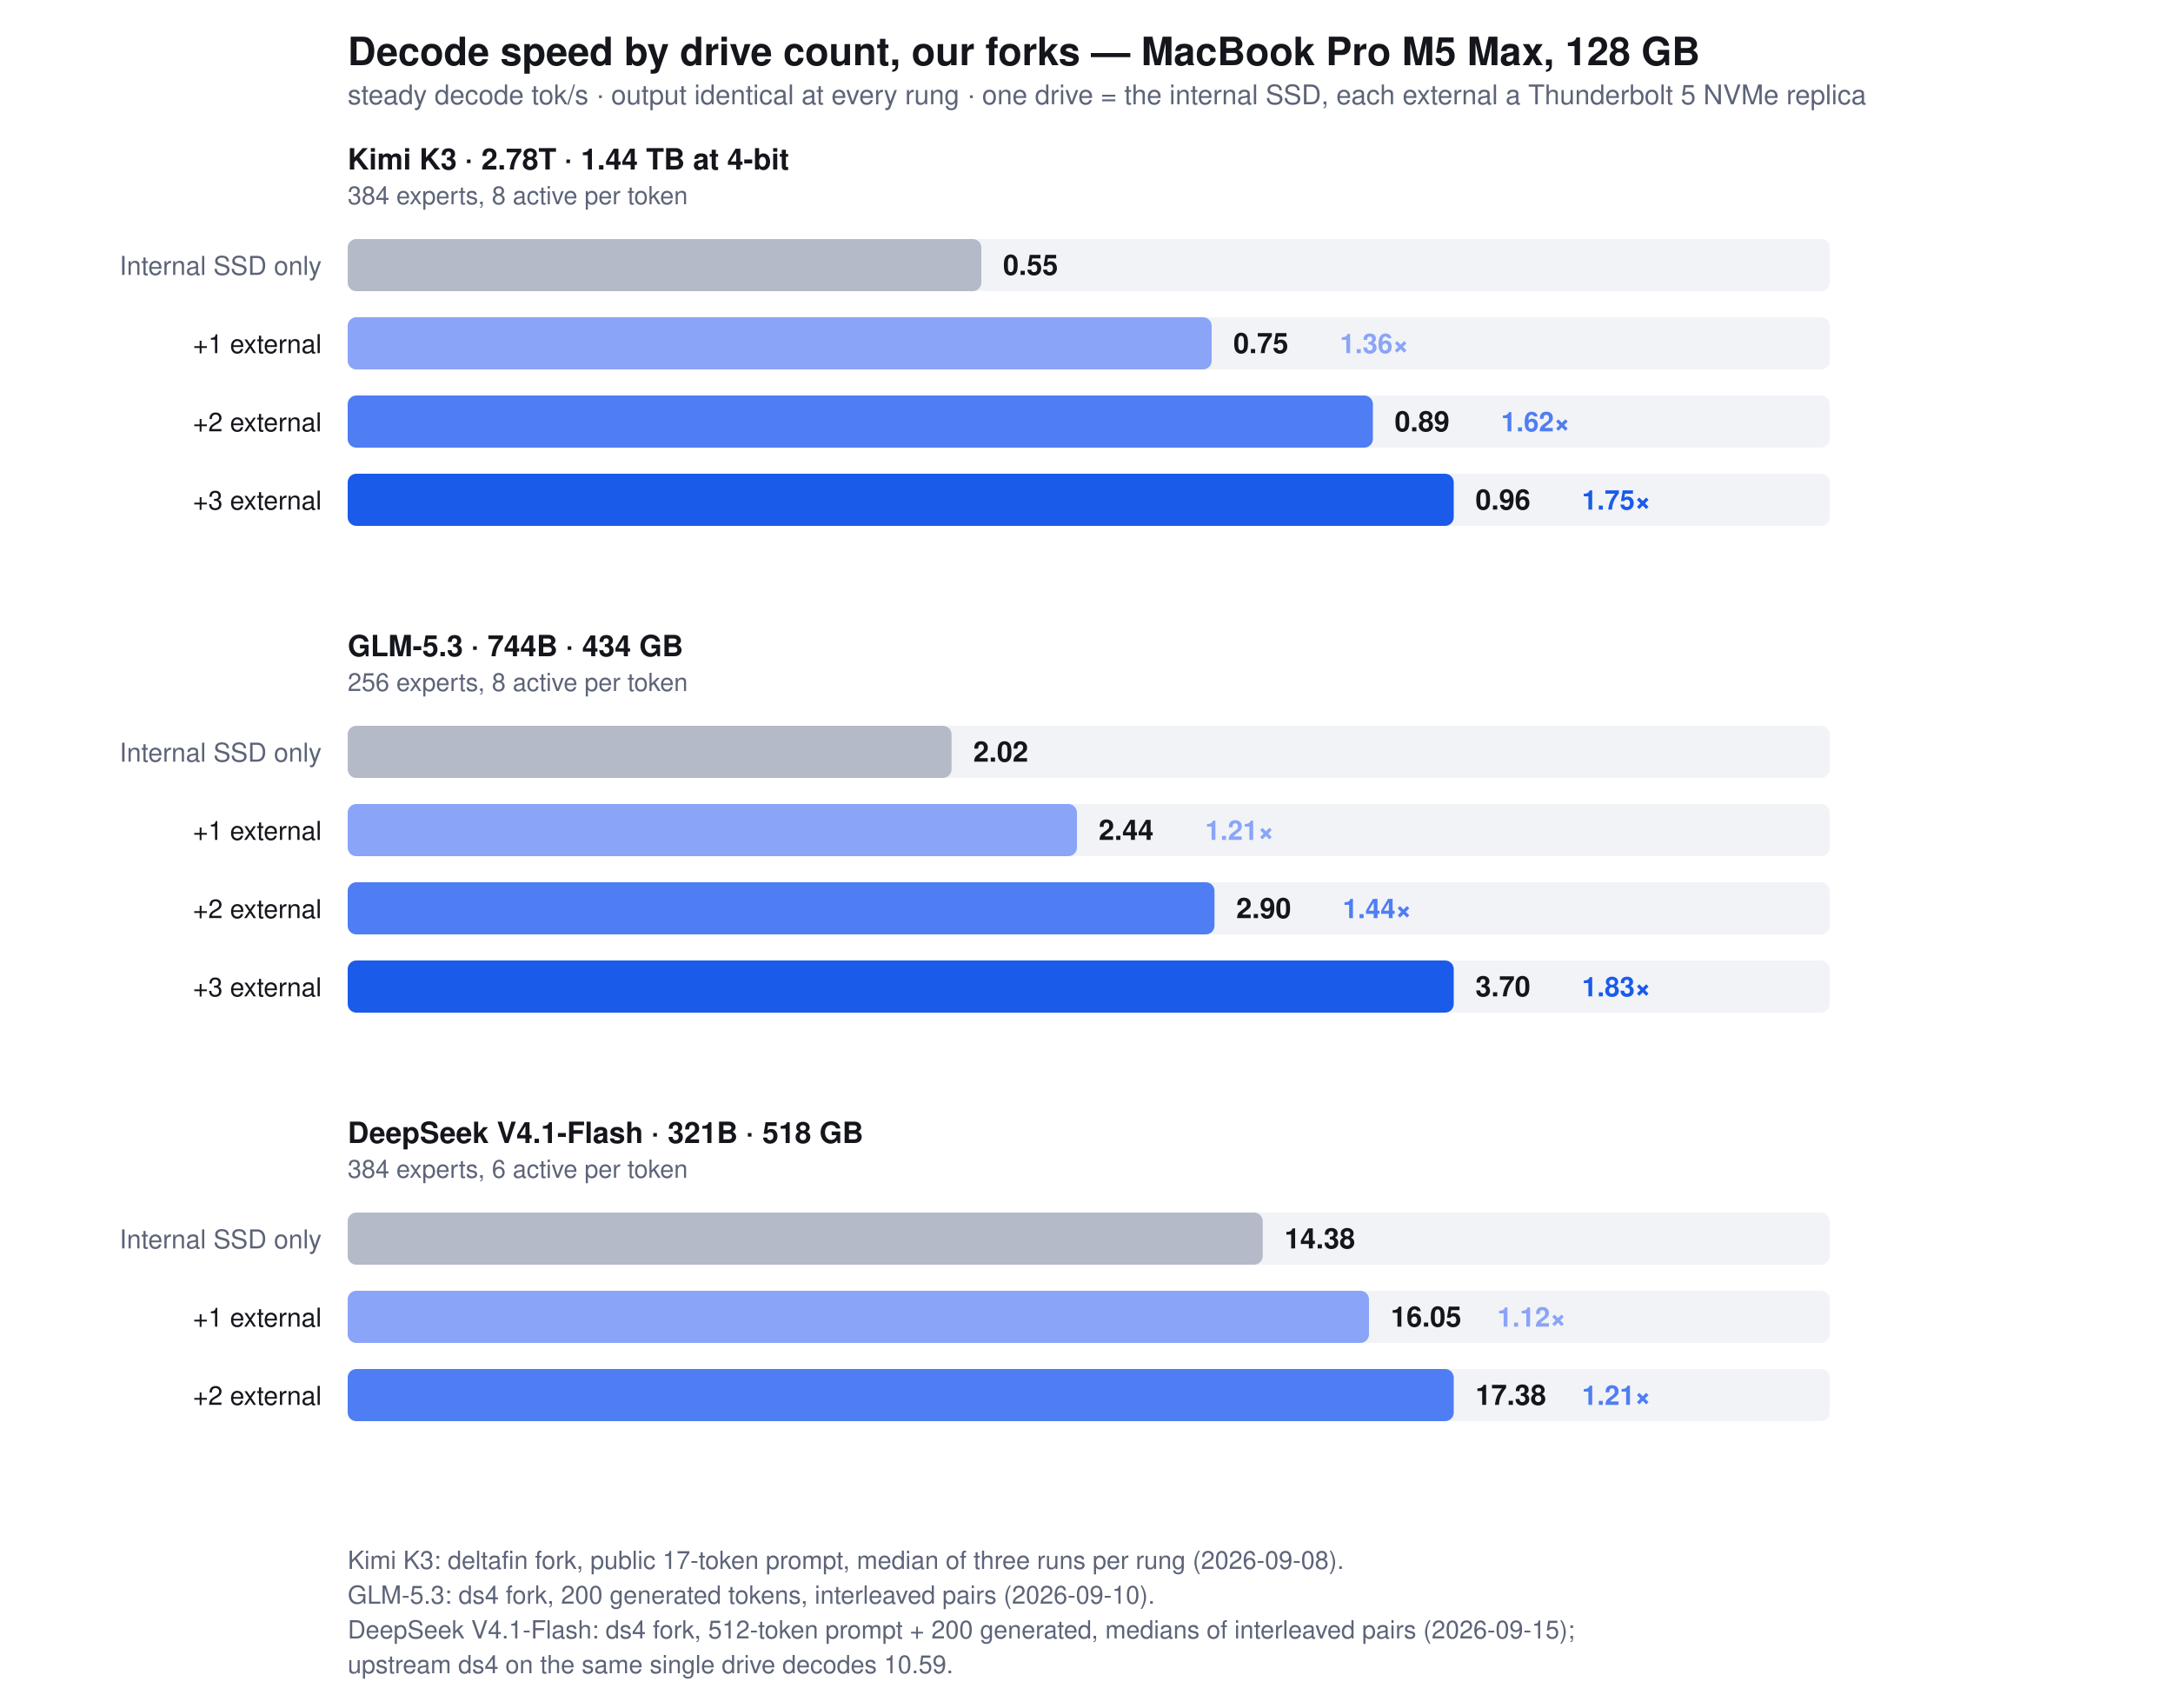
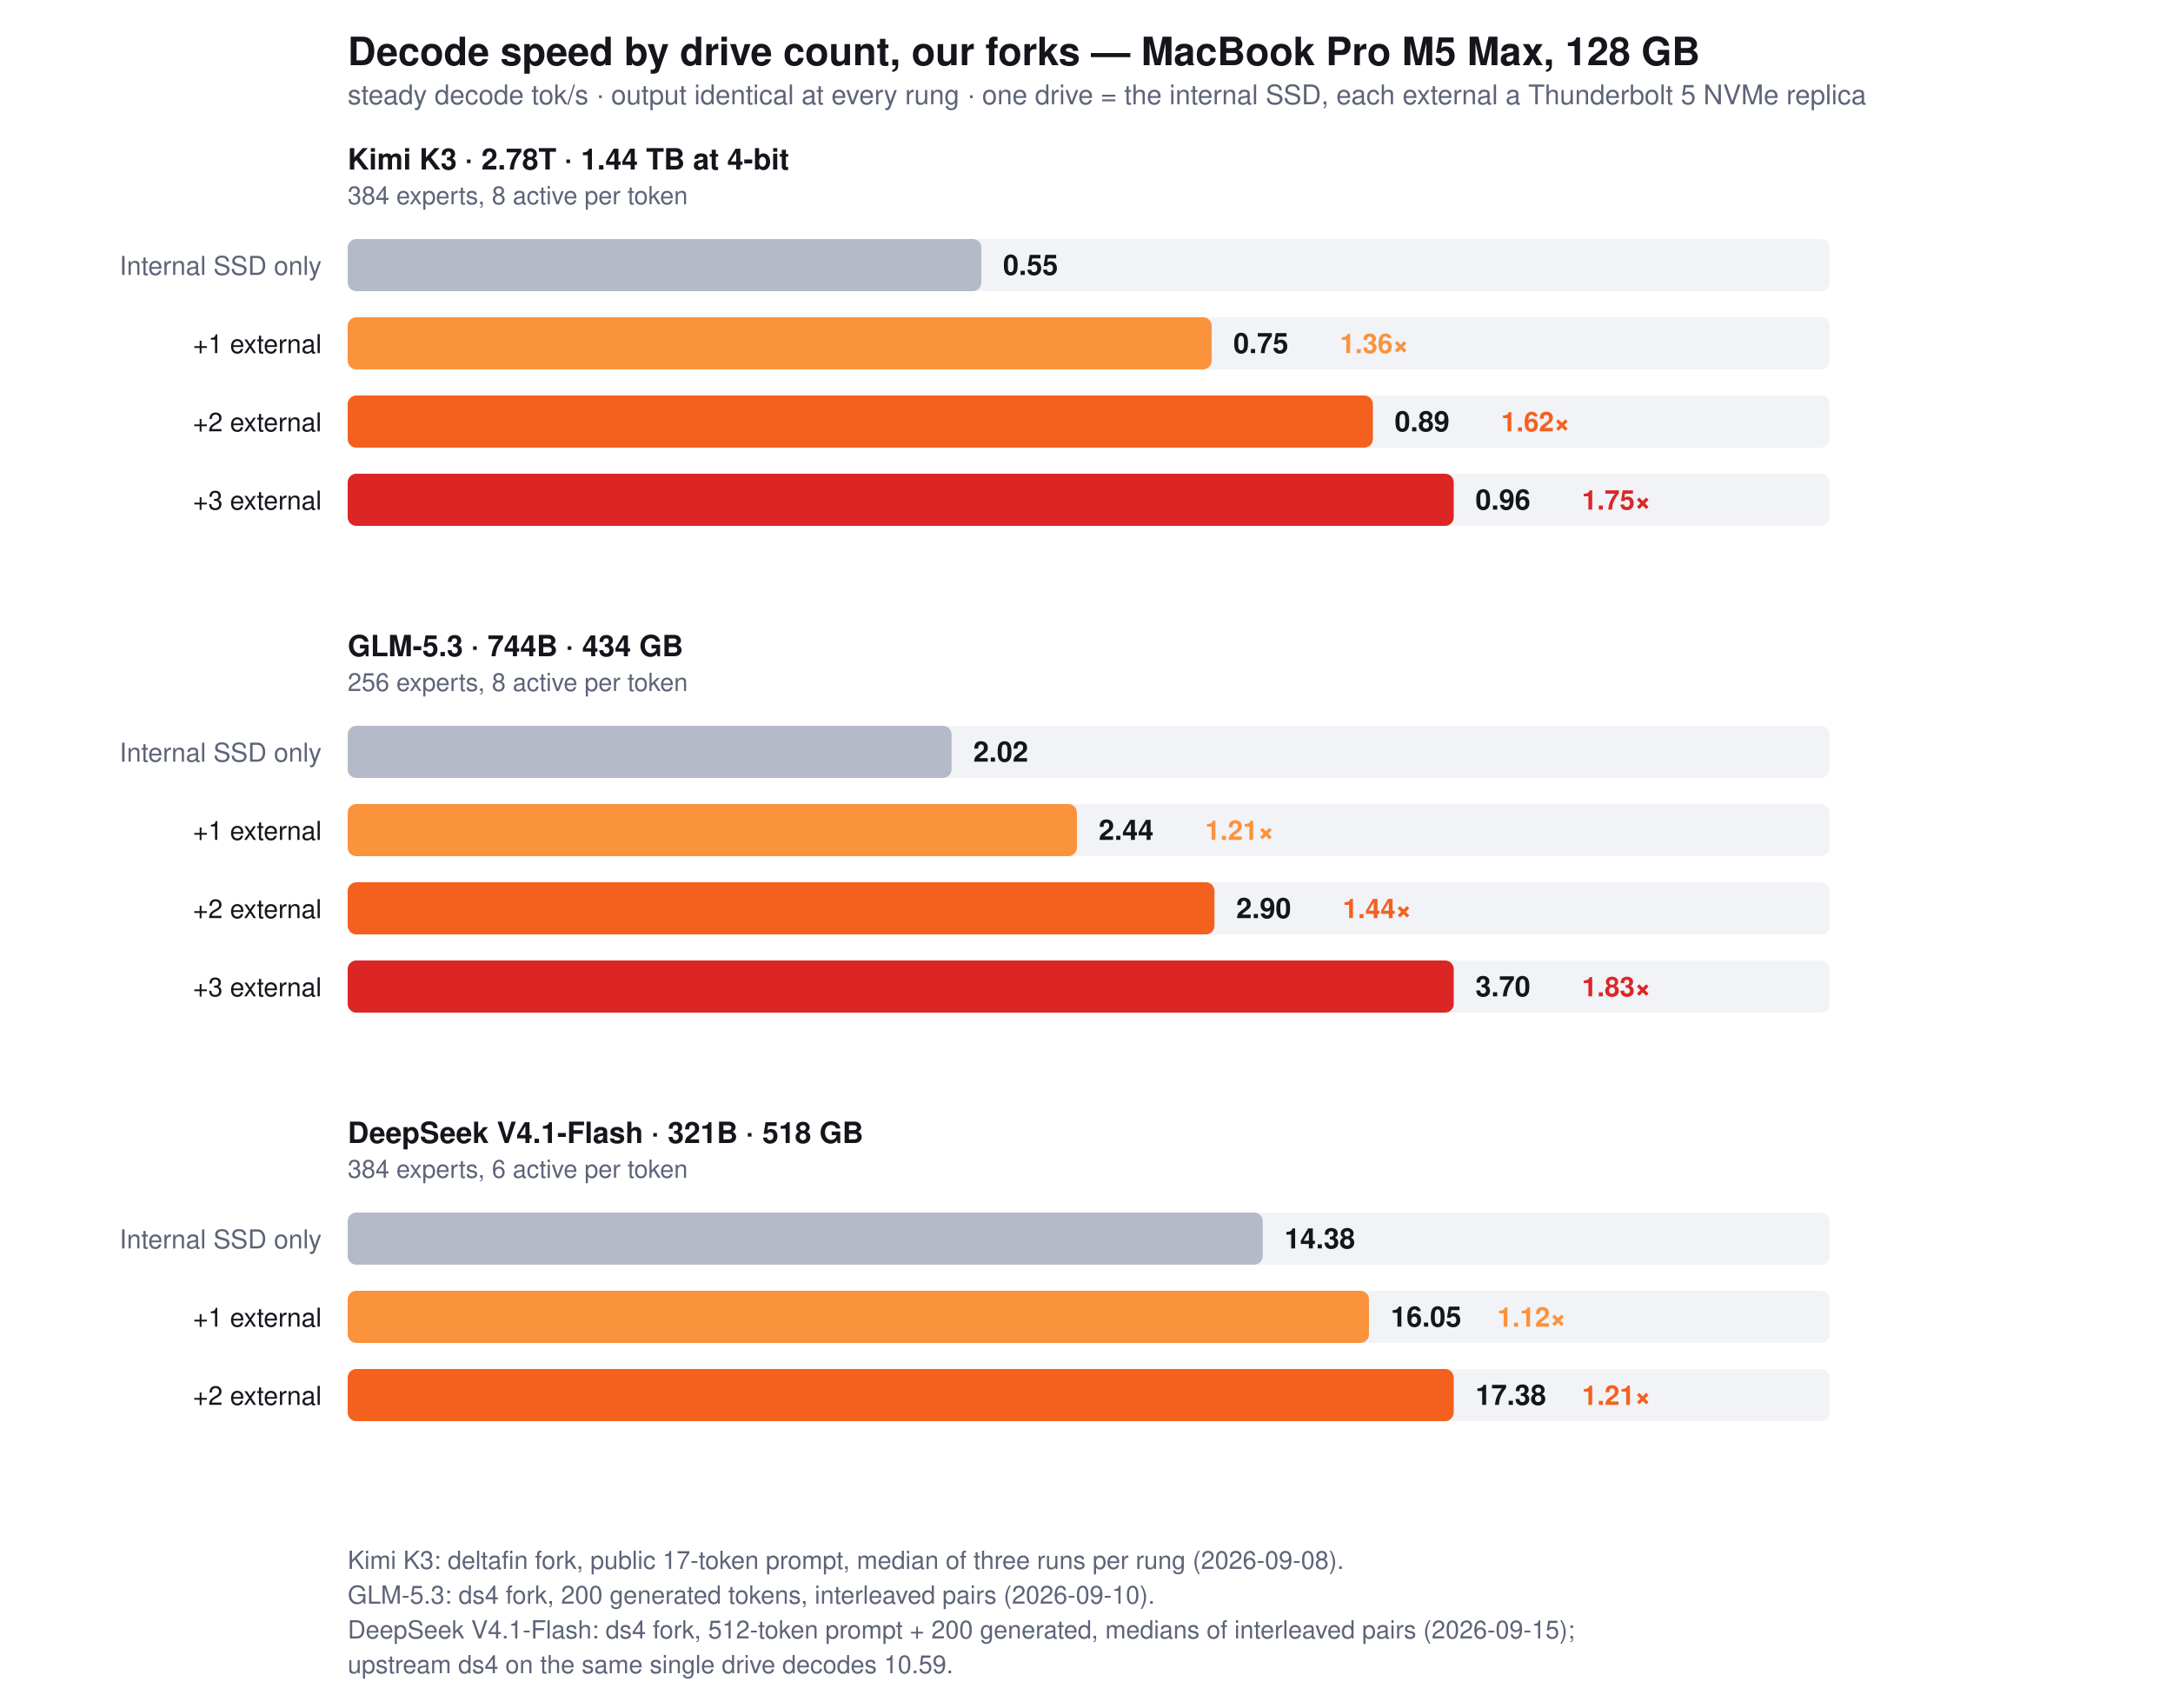
<svg xmlns="http://www.w3.org/2000/svg" viewBox="0 0 1000 786" width="1000" height="786" font-family="-apple-system,BlinkMacSystemFont,Segoe UI,Helvetica,Arial,sans-serif">
  <rect width="1000" height="786" fill="#ffffff" />
  <text x="160" y="30" font-size="18" font-weight="700" fill="#14161c">Decode speed by drive count, our forks — MacBook Pro M5 Max, 128 GB</text>
  <text x="160" y="48" font-size="12.5" fill="#5d6478">steady decode tok/s · output identical at every rung · one drive = the internal SSD, each external a Thunderbolt 5 NVMe replica</text>
  <text x="160" y="78" font-size="13.5" font-weight="700" fill="#14161c">Kimi K3 · 2.78T · 1.44 TB at 4-bit</text>
  <text x="160" y="94" font-size="11.5" fill="#5d6478">384 experts, 8 active per token</text>
  <text x="148" y="126.5" font-size="12" text-anchor="end" fill="#5d6478">Internal SSD only</text>
  <rect x="160" y="110" width="682.0" height="24" rx="4.0" fill="#f1f3f7" />
  <rect x="160" y="110" width="291.6" height="24" rx="4.0" fill="#b4bac7" />
  <text x="461.6" y="126.5" font-size="13" font-weight="700" fill="#14161c">0.55</text>
  <text x="148" y="162.5" font-size="12" text-anchor="end" fill="#14161c">+1 external</text>
  <rect x="160" y="146" width="682.0" height="24" rx="4.0" fill="#f1f3f7" />
-   <rect x="160" y="146" width="397.6" height="24" rx="4.0" fill="#8aa4f7" />
+   <rect x="160" y="146" width="397.6" height="24" rx="4.0" fill="#fb923c" />
  <text x="567.6" y="162.5" font-size="13" font-weight="700" fill="#14161c">0.75</text>
-   <text x="616.6" y="162.5" font-size="12.5" font-weight="600" fill="#8aa4f7">1.36×</text>
+   <text x="616.6" y="162.5" font-size="12.5" font-weight="600" fill="#fb923c">1.36×</text>
  <text x="148" y="198.5" font-size="12" text-anchor="end" fill="#14161c">+2 external</text>
  <rect x="160" y="182" width="682.0" height="24" rx="4.0" fill="#f1f3f7" />
-   <rect x="160" y="182" width="471.8" height="24" rx="4.0" fill="#4f7df3" />
+   <rect x="160" y="182" width="471.8" height="24" rx="4.0" fill="#f4611f" />
  <text x="641.8" y="198.5" font-size="13" font-weight="700" fill="#14161c">0.89</text>
-   <text x="690.8" y="198.5" font-size="12.5" font-weight="600" fill="#4f7df3">1.62×</text>
+   <text x="690.8" y="198.5" font-size="12.5" font-weight="600" fill="#f4611f">1.62×</text>
  <text x="148" y="234.5" font-size="12" text-anchor="end" fill="#14161c">+3 external</text>
  <rect x="160" y="218" width="682.0" height="24" rx="4.0" fill="#f1f3f7" />
-   <rect x="160" y="218" width="509.0" height="24" rx="4.0" fill="#1b5bea" />
+   <rect x="160" y="218" width="509.0" height="24" rx="4.0" fill="#dc2626" />
  <text x="679.0" y="234.5" font-size="13" font-weight="700" fill="#14161c">0.96</text>
-   <text x="728.0" y="234.5" font-size="12.5" font-weight="600" fill="#1b5bea">1.75×</text>
+   <text x="728.0" y="234.5" font-size="12.5" font-weight="600" fill="#dc2626">1.75×</text>
  <text x="160" y="302" font-size="13.5" font-weight="700" fill="#14161c">GLM-5.3 · 744B · 434 GB</text>
  <text x="160" y="318" font-size="11.5" fill="#5d6478">256 experts, 8 active per token</text>
  <text x="148" y="350.5" font-size="12" text-anchor="end" fill="#5d6478">Internal SSD only</text>
  <rect x="160" y="334" width="682.0" height="24" rx="4.0" fill="#f1f3f7" />
  <rect x="160" y="334" width="277.9" height="24" rx="4.0" fill="#b4bac7" />
  <text x="447.9" y="350.5" font-size="13" font-weight="700" fill="#14161c">2.02</text>
  <text x="148" y="386.5" font-size="12" text-anchor="end" fill="#14161c">+1 external</text>
  <rect x="160" y="370" width="682.0" height="24" rx="4.0" fill="#f1f3f7" />
-   <rect x="160" y="370" width="335.6" height="24" rx="4.0" fill="#8aa4f7" />
+   <rect x="160" y="370" width="335.6" height="24" rx="4.0" fill="#fb923c" />
  <text x="505.6" y="386.5" font-size="13" font-weight="700" fill="#14161c">2.44</text>
-   <text x="554.6" y="386.5" font-size="12.5" font-weight="600" fill="#8aa4f7">1.21×</text>
+   <text x="554.6" y="386.5" font-size="12.5" font-weight="600" fill="#fb923c">1.21×</text>
  <text x="148" y="422.5" font-size="12" text-anchor="end" fill="#14161c">+2 external</text>
  <rect x="160" y="406" width="682.0" height="24" rx="4.0" fill="#f1f3f7" />
-   <rect x="160" y="406" width="398.9" height="24" rx="4.0" fill="#4f7df3" />
+   <rect x="160" y="406" width="398.9" height="24" rx="4.0" fill="#f4611f" />
  <text x="568.9" y="422.5" font-size="13" font-weight="700" fill="#14161c">2.90</text>
-   <text x="617.9" y="422.5" font-size="12.5" font-weight="600" fill="#4f7df3">1.44×</text>
+   <text x="617.9" y="422.5" font-size="12.5" font-weight="600" fill="#f4611f">1.44×</text>
  <text x="148" y="458.5" font-size="12" text-anchor="end" fill="#14161c">+3 external</text>
  <rect x="160" y="442" width="682.0" height="24" rx="4.0" fill="#f1f3f7" />
-   <rect x="160" y="442" width="509.0" height="24" rx="4.0" fill="#1b5bea" />
+   <rect x="160" y="442" width="509.0" height="24" rx="4.0" fill="#dc2626" />
  <text x="679.0" y="458.5" font-size="13" font-weight="700" fill="#14161c">3.70</text>
-   <text x="728.0" y="458.5" font-size="12.5" font-weight="600" fill="#1b5bea">1.83×</text>
+   <text x="728.0" y="458.5" font-size="12.5" font-weight="600" fill="#dc2626">1.83×</text>
  <text x="160" y="526" font-size="13.5" font-weight="700" fill="#14161c">DeepSeek V4.1-Flash · 321B · 518 GB</text>
  <text x="160" y="542" font-size="11.5" fill="#5d6478">384 experts, 6 active per token</text>
  <text x="148" y="574.5" font-size="12" text-anchor="end" fill="#5d6478">Internal SSD only</text>
  <rect x="160" y="558" width="682.0" height="24" rx="4.0" fill="#f1f3f7" />
  <rect x="160" y="558" width="421.1" height="24" rx="4.0" fill="#b4bac7" />
  <text x="591.1" y="574.5" font-size="13" font-weight="700" fill="#14161c">14.38</text>
  <text x="148" y="610.5" font-size="12" text-anchor="end" fill="#14161c">+1 external</text>
  <rect x="160" y="594" width="682.0" height="24" rx="4.0" fill="#f1f3f7" />
-   <rect x="160" y="594" width="470.0" height="24" rx="4.0" fill="#8aa4f7" />
+   <rect x="160" y="594" width="470.0" height="24" rx="4.0" fill="#fb923c" />
  <text x="640.0" y="610.5" font-size="13" font-weight="700" fill="#14161c">16.05</text>
-   <text x="689.0" y="610.5" font-size="12.5" font-weight="600" fill="#8aa4f7">1.12×</text>
+   <text x="689.0" y="610.5" font-size="12.5" font-weight="600" fill="#fb923c">1.12×</text>
  <text x="148" y="646.5" font-size="12" text-anchor="end" fill="#14161c">+2 external</text>
  <rect x="160" y="630" width="682.0" height="24" rx="4.0" fill="#f1f3f7" />
-   <rect x="160" y="630" width="509.0" height="24" rx="4.0" fill="#4f7df3" />
+   <rect x="160" y="630" width="509.0" height="24" rx="4.0" fill="#f4611f" />
  <text x="679.0" y="646.5" font-size="13" font-weight="700" fill="#14161c">17.38</text>
-   <text x="728.0" y="646.5" font-size="12.5" font-weight="600" fill="#4f7df3">1.21×</text>
+   <text x="728.0" y="646.5" font-size="12.5" font-weight="600" fill="#f4611f">1.21×</text>
  <text x="160" y="722" font-size="11.5" fill="#5d6478">Kimi K3: deltafin fork, public 17-token prompt, median of three runs per rung (2026-09-08).</text>
  <text x="160" y="738" font-size="11.5" fill="#5d6478">GLM-5.3: ds4 fork, 200 generated tokens, interleaved pairs (2026-09-10).</text>
  <text x="160" y="754" font-size="11.5" fill="#5d6478">DeepSeek V4.1-Flash: ds4 fork, 512-token prompt + 200 generated, medians of interleaved pairs (2026-09-15);</text>
  <text x="160" y="770" font-size="11.5" fill="#5d6478">upstream ds4 on the same single drive decodes 10.59.</text>
</svg>
